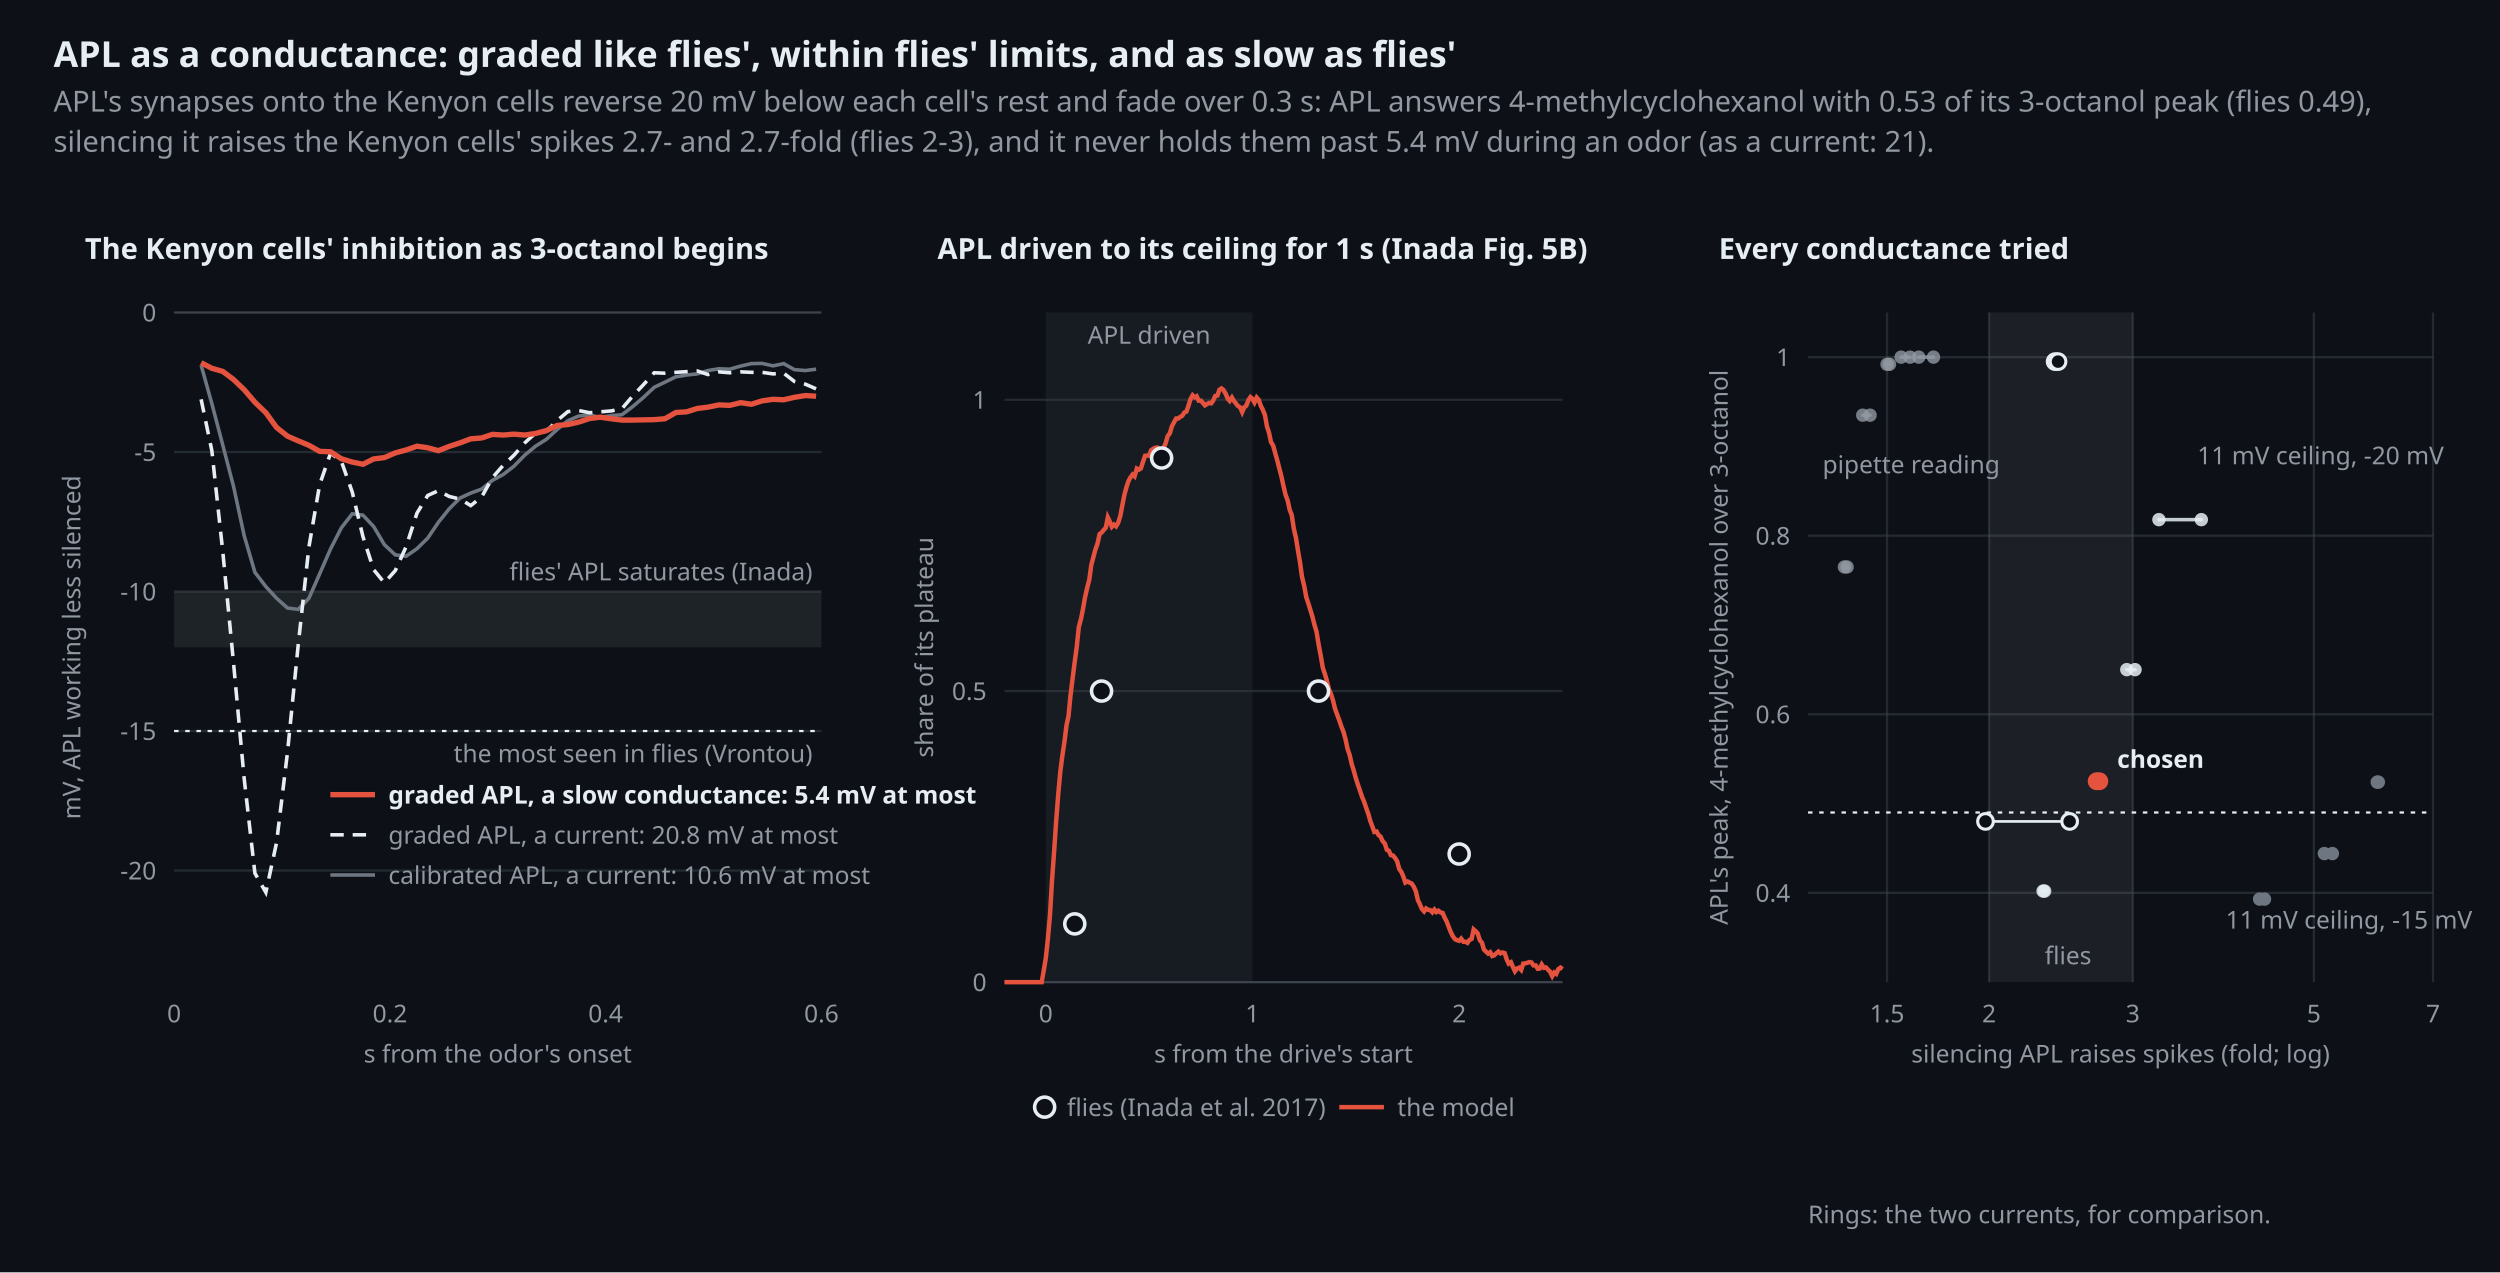
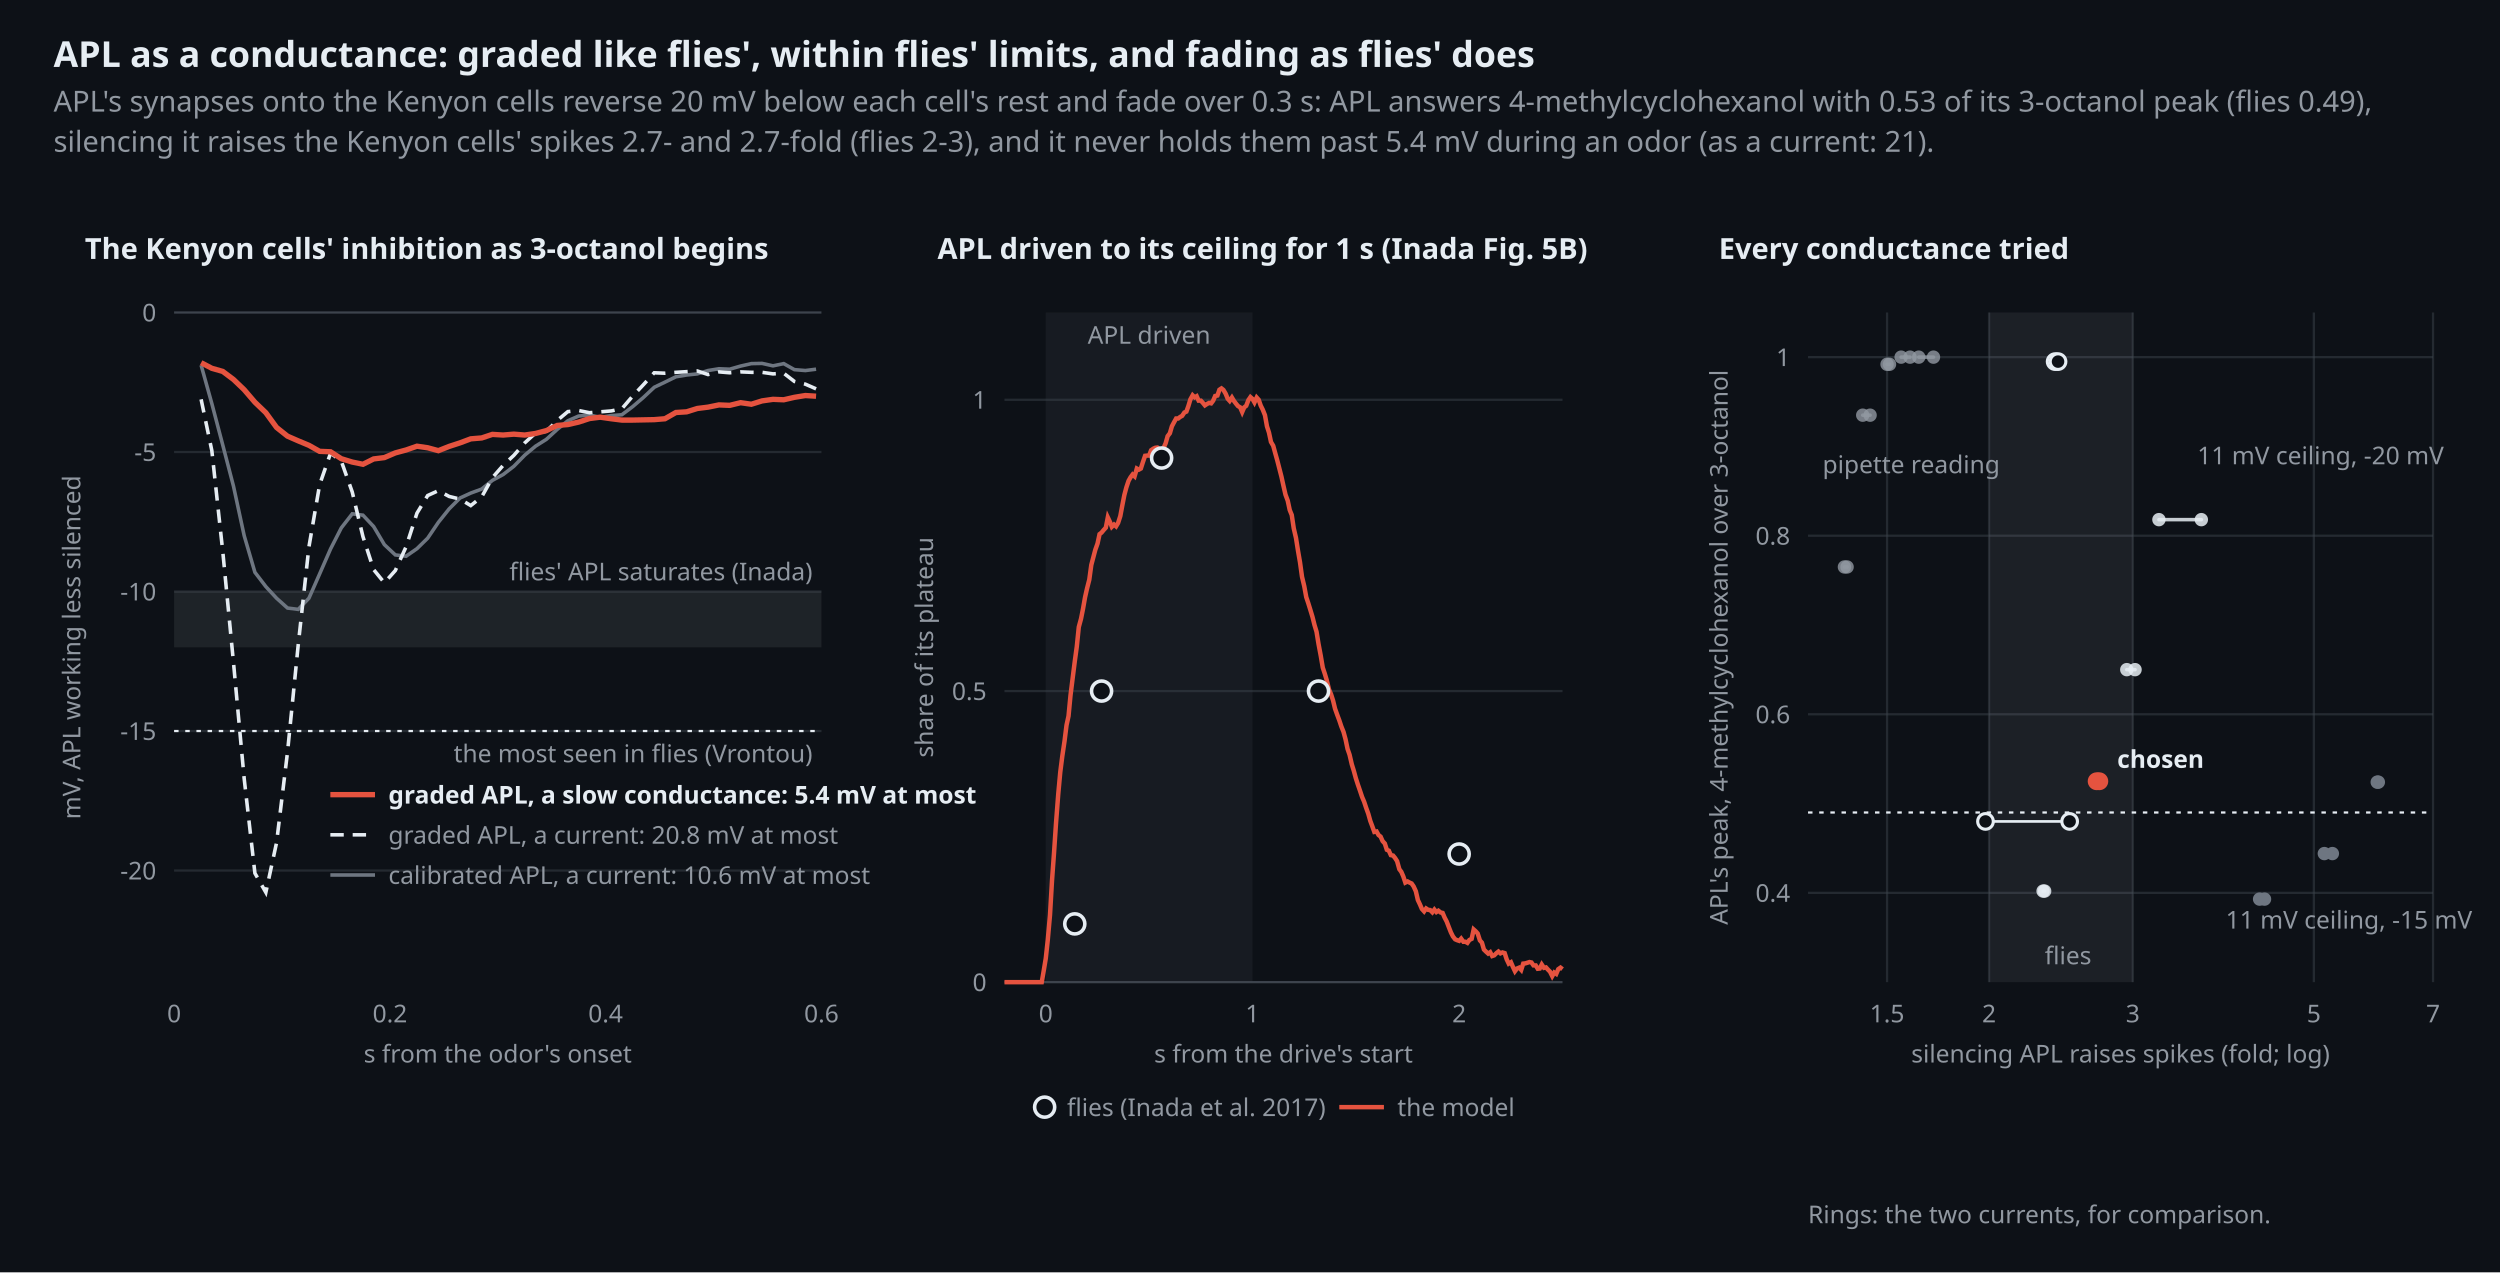
<svg xmlns="http://www.w3.org/2000/svg" width="1120" height="570" viewBox="0 0 1120 570" role="img" aria-labelledby="t">
  <style>
    text { font-family: -apple-system, BlinkMacSystemFont, 'Segoe UI', 'Noto Sans', Helvetica, Arial, sans-serif; }
    .lab { font-size: 16px; font-weight: 600; fill: #e6edf3; }
    .val { font-size: 13px; font-weight: 600; fill: #e6edf3; }
    .valred { font-size: 11px; font-weight: 600; fill: #e6edf3; }
    .note { font-size: 13px; fill: #9198a1; }
    .tick { font-size: 11px; fill: #9198a1; }
    </style>
  <rect width="1120" height="570" fill="#0d1117" />
-   <text x="24.0" y="30.0" class="lab" text-anchor="start">APL as a conductance: graded like flies', within flies' limits, and as slow as flies'</text>
+   <text x="24.0" y="30.0" class="lab" text-anchor="start">APL as a conductance: graded like flies', within flies' limits, and fading as flies' does</text>
  <text x="24.0" y="50.0" class="note" text-anchor="start">APL's synapses onto the Kenyon cells reverse 20 mV below each cell's rest and fade over 0.3 s: APL answers 4-methylcyclohexanol with 0.53 of its 3-octanol peak (flies 0.49),</text>
  <text x="24.0" y="68.0" class="note" text-anchor="start">silencing it raises the Kenyon cells' spikes 2.7- and 2.7-fold (flies 2-3), and it never holds them past 5.4 mV during an odor (as a current: 21).</text>
  <text x="38.0" y="116.0" class="val" text-anchor="start">The Kenyon cells' inhibition as 3-octanol begins</text>
  <line x1="78" y1="140.0" x2="368" y2="140.0" stroke="#3d444d" stroke-opacity="1" />
  <text x="70.0" y="144.0" class="tick" text-anchor="end">0</text>
  <line x1="78" y1="202.5" x2="368" y2="202.5" stroke="#3d444d" stroke-opacity="0.5" />
  <text x="70.0" y="206.5" class="tick" text-anchor="end">-5</text>
  <line x1="78" y1="265.0" x2="368" y2="265.0" stroke="#3d444d" stroke-opacity="0.5" />
  <text x="70.0" y="269.0" class="tick" text-anchor="end">-10</text>
  <line x1="78" y1="327.5" x2="368" y2="327.5" stroke="#3d444d" stroke-opacity="0.5" />
  <text x="70.0" y="331.5" class="tick" text-anchor="end">-15</text>
  <line x1="78" y1="390.0" x2="368" y2="390.0" stroke="#3d444d" stroke-opacity="0.5" />
  <text x="70.0" y="394.0" class="tick" text-anchor="end">-20</text>
  <text x="78.0" y="458.0" class="tick" text-anchor="middle">0</text>
  <text x="174.7" y="458.0" class="tick" text-anchor="middle">0.2</text>
  <text x="271.3" y="458.0" class="tick" text-anchor="middle">0.4</text>
  <text x="368.0" y="458.0" class="tick" text-anchor="middle">0.6</text>
  <text x="223.0" y="476.0" class="tick" text-anchor="middle">s from the odor's onset</text>
  <text transform="translate(36,290.0) rotate(-90)" class="tick" text-anchor="middle">mV, APL working less silenced</text>
  <rect x="78" y="265.0" width="290" height="25.0" fill="#e6edf3" fill-opacity="0.08" />
  <text x="364.0" y="260.0" class="tick" text-anchor="end">flies' APL saturates (Inada)</text>
  <line x1="78" y1="327.5" x2="368" y2="327.5" stroke="#e6edf3" stroke-dasharray="2 3" />
  <text x="364.0" y="341.5" class="tick" text-anchor="end">the most seen in flies (Vrontou)</text>
  <polyline points="90.1,163.6 94.9,180.8 99.8,199.4 104.6,217.8 109.4,240.0 114.2,256.4 119.1,262.8 123.9,268.0 128.8,272.4 133.6,273.0 138.4,268.0 143.2,257.1 148.1,245.9 152.9,236.5 157.8,230.2 162.6,230.8 167.4,235.9 172.2,244.0 177.1,248.6 181.9,249.2 186.8,245.8 191.6,241.1 196.4,234.0 201.2,228.0 206.1,223.1 210.9,220.9 215.8,219.1 220.6,215.2 225.4,212.6 230.2,208.9 235.1,203.9 239.9,199.9 244.8,196.8 249.6,192.4 254.4,188.5 259.2,186.4 264.1,185.9 268.9,187.0 273.8,186.2 278.6,185.8 283.4,182.2 288.2,178.1 293.1,173.5 297.9,171.2 302.8,168.8 307.6,168.0 312.4,167.5 317.2,166.0 322.1,165.2 326.9,165.4 331.8,164.0 336.6,162.9 341.4,162.8 346.3,163.9 351.1,162.9 355.9,165.6 360.8,166.0 365.6,165.4" fill="none" stroke="#6e7681" stroke-width="1.6" />
  <polyline points="90.1,178.9 94.9,201.9 99.8,247.1 104.6,296.8 109.4,348.9 114.2,391.2 119.1,399.8 123.9,377.5 128.8,337.0 133.6,288.9 138.4,245.0 143.2,217.1 148.1,203.0 152.9,206.6 157.8,220.4 162.6,240.4 167.4,255.2 172.2,261.1 177.1,255.6 181.9,245.0 186.8,229.9 191.6,222.0 196.4,219.8 201.2,222.4 206.1,223.6 210.9,226.5 215.8,222.6 220.6,214.0 225.4,208.5 230.2,204.0 235.1,198.4 239.9,194.0 244.8,193.2 249.6,188.4 254.4,184.4 259.2,183.9 264.1,184.9 268.9,184.5 273.8,184.1 278.6,183.1 283.4,177.5 288.2,172.4 293.1,167.0 297.9,167.2 302.8,166.8 307.6,166.5 312.4,166.2 317.2,167.8 322.1,166.6 326.9,167.0 331.8,166.6 336.6,166.8 341.4,166.8 346.3,167.5 351.1,167.2 355.9,170.9 360.8,172.1 365.6,174.2" fill="none" stroke="#e6edf3" stroke-width="1.6" stroke-dasharray="6 4" />
  <polyline points="90.1,162.5 94.9,165.0 99.8,166.4 104.6,170.0 109.4,174.6 114.2,180.2 119.1,184.9 123.9,191.5 128.8,195.4 133.6,197.5 138.4,199.5 143.2,202.2 148.1,202.4 152.9,205.5 157.8,207.0 162.6,208.0 167.4,205.6 172.2,205.0 177.1,202.9 181.9,201.6 186.8,199.9 191.6,200.6 196.4,201.9 201.2,200.0 206.1,198.4 210.9,196.6 215.8,196.2 220.6,194.6 225.4,194.9 230.2,194.5 235.1,194.9 239.9,194.2 244.8,192.9 249.6,190.6 254.4,190.2 259.2,189.1 264.1,187.5 268.9,186.9 273.8,187.6 278.6,188.2 283.4,188.2 288.2,188.1 293.1,188.0 297.9,187.6 302.8,184.8 307.6,184.5 312.4,183.0 317.2,182.4 322.1,181.4 326.9,181.6 331.8,180.4 336.6,181.1 341.4,179.6 346.3,178.9 351.1,179.1 355.9,178.0 360.8,177.2 365.6,177.5" fill="none" stroke="#e5533f" stroke-width="2.4" />
  <line x1="148.0" y1="356.0" x2="168.0" y2="356.0" stroke="#e5533f" stroke-width="2.4" />
  <text x="174.0" y="360.0" class="valred" text-anchor="start">graded APL, a slow conductance: 5.4 mV at most</text>
  <line x1="148.0" y1="374.0" x2="168.0" y2="374.0" stroke="#e6edf3" stroke-width="1.6" stroke-dasharray="6 4" />
  <text x="174.0" y="378.0" class="tick" text-anchor="start">graded APL, a current: 20.8 mV at most</text>
  <line x1="148.0" y1="392.0" x2="168.0" y2="392.0" stroke="#6e7681" stroke-width="1.6" />
  <text x="174.0" y="396.0" class="tick" text-anchor="start">calibrated APL, a current: 10.6 mV at most</text>
  <text x="420.0" y="116.0" class="val" text-anchor="start">APL driven to its ceiling for 1 s (Inada Fig. 5B)</text>
  <rect x="468.5" y="140" width="92.6" height="300" fill="#e6edf3" fill-opacity="0.05" />
  <text x="514.8" y="154.0" class="tick" text-anchor="middle">APL driven</text>
  <line x1="450" y1="440.0" x2="700" y2="440.0" stroke="#3d444d" stroke-opacity="1" />
  <text x="442.0" y="444.0" class="tick" text-anchor="end">0</text>
  <line x1="450" y1="309.6" x2="700" y2="309.6" stroke="#3d444d" stroke-opacity="0.5" />
  <text x="442.0" y="313.6" class="tick" text-anchor="end">0.5</text>
  <line x1="450" y1="179.1" x2="700" y2="179.1" stroke="#3d444d" stroke-opacity="0.5" />
  <text x="442.0" y="183.1" class="tick" text-anchor="end">1</text>
  <text x="468.5" y="458.0" class="tick" text-anchor="middle">0</text>
  <text x="561.1" y="458.0" class="tick" text-anchor="middle">1</text>
  <text x="653.7" y="458.0" class="tick" text-anchor="middle">2</text>
  <text x="575.0" y="476.0" class="tick" text-anchor="middle">s from the drive's start</text>
  <text transform="translate(418,290.0) rotate(-90)" class="tick" text-anchor="middle">share of its plateau</text>
  <polyline points="450.0,440.0 450.9,440.0 451.9,440.0 452.8,440.0 453.7,440.0 454.6,440.0 455.6,440.0 456.5,440.0 457.4,440.0 458.3,440.0 459.3,440.0 460.2,440.0 461.1,440.0 462.0,440.0 463.0,440.0 463.9,440.0 464.8,440.0 465.7,440.0 466.7,440.0 467.6,434.8 468.5,429.4 469.4,421.1 470.4,409.9 471.3,394.5 472.2,382.1 473.1,368.7 474.1,355.7 475.0,345.9 475.9,338.8 476.9,332.1 477.8,324.9 478.7,320.8 479.6,311.4 480.6,303.4 481.5,296.3 482.4,289.7 483.3,280.9 484.3,277.2 485.2,272.7 486.1,267.6 487.0,263.6 488.0,259.7 488.9,253.1 489.8,249.7 490.7,246.3 491.7,243.5 492.6,239.3 493.5,238.6 494.4,237.5 495.4,236.4 496.3,231.8 497.2,233.7 498.1,236.0 499.1,235.0 500.0,235.8 500.9,234.3 501.9,231.2 502.8,226.4 503.7,221.8 504.6,218.4 505.6,215.4 506.5,213.8 507.4,212.6 508.3,213.4 509.3,209.9 510.2,210.4 511.1,209.9 512.0,207.1 513.0,204.2 513.9,204.1 514.8,204.1 515.7,201.7 516.7,201.0 517.6,200.6 518.5,200.5 519.4,201.3 520.4,201.4 521.3,200.6 522.2,198.6 523.1,195.4 524.1,194.1 525.0,191.0 525.9,189.3 526.9,187.5 527.8,187.5 528.7,186.8 529.6,186.3 530.6,184.8 531.5,184.4 532.4,181.9 533.3,178.9 534.3,177.1 535.2,178.0 536.1,177.5 537.0,179.5 538.0,179.5 538.9,180.5 539.8,181.6 540.7,181.0 541.7,180.5 542.6,180.7 543.5,179.5 544.4,177.4 545.4,177.2 546.3,174.6 547.2,174.0 548.1,174.7 549.1,176.4 550.0,178.6 550.9,179.6 551.9,178.1 552.8,179.6 553.7,180.8 554.6,181.9 555.6,182.5 556.5,184.6 557.4,182.5 558.3,181.8 559.3,179.2 560.2,177.9 561.1,178.7 562.0,180.3 563.0,178.1 563.9,179.1 564.8,181.7 565.7,183.5 566.7,186.0 567.6,191.0 568.5,193.8 569.4,198.0 570.4,199.7 571.3,203.0 572.2,206.2 573.1,209.7 574.1,213.6 575.0,217.7 575.9,221.6 576.9,224.3 577.8,228.5 578.7,230.7 579.6,236.7 580.6,241.0 581.5,246.7 582.4,251.9 583.3,258.4 584.3,262.6 585.2,267.5 586.1,270.2 587.0,273.1 588.0,276.4 588.9,280.0 589.8,283.0 590.7,288.5 591.7,293.8 592.6,299.1 593.5,301.8 594.4,304.8 595.4,308.9 596.3,311.0 597.2,313.8 598.1,317.5 599.1,320.3 600.0,322.7 600.9,325.4 601.9,327.9 602.8,331.2 603.7,335.5 604.6,338.1 605.6,342.4 606.5,345.3 607.4,348.6 608.3,351.4 609.3,354.3 610.2,357.0 611.1,359.1 612.0,361.8 613.0,364.6 613.9,367.8 614.8,370.2 615.7,372.7 616.7,372.5 617.6,374.1 618.5,374.8 619.4,376.8 620.4,377.9 621.3,380.7 622.2,381.1 623.1,383.1 624.1,383.3 625.0,384.4 625.9,385.8 626.9,389.4 627.8,390.6 628.7,392.7 629.6,395.4 630.6,394.9 631.5,395.4 632.4,395.8 633.3,397.1 634.3,399.3 635.2,403.2 636.1,405.1 637.0,407.2 638.0,408.3 638.9,407.0 639.8,407.6 640.7,407.7 641.7,408.7 642.6,407.5 643.5,408.6 644.4,408.0 645.4,408.8 646.3,409.0 647.2,411.1 648.1,412.8 649.1,415.4 650.0,417.7 650.9,419.5 651.9,420.8 652.8,421.2 653.7,421.5 654.6,420.5 655.6,421.9 656.5,421.9 657.4,422.4 658.3,421.1 659.3,420.6 660.2,416.4 661.1,417.2 662.0,418.2 663.0,421.3 663.9,422.3 664.8,425.4 665.7,426.3 666.7,427.2 667.6,426.6 668.5,428.3 669.4,428.0 670.4,427.0 671.3,426.3 672.2,427.1 673.1,426.7 674.1,427.0 675.0,429.8 675.9,431.7 676.9,431.1 677.8,433.2 678.7,435.1 679.6,433.9 680.6,433.5 681.5,434.5 682.4,431.7 683.3,431.6 684.3,431.3 685.2,431.0 686.1,431.2 687.0,432.5 688.0,432.5 688.9,434.0 689.8,433.9 690.7,432.1 691.7,433.6 692.6,433.4 693.5,434.4 694.4,435.3 695.4,437.3 696.3,435.7 697.2,436.3 698.1,434.2 699.1,433.5 700.0,434.2" fill="none" stroke="#e5533f" stroke-width="2" />
  <circle cx="481.5" cy="413.9" r="4.5" fill="#0d1117" stroke="#e6edf3" stroke-width="1.6" />
  <circle cx="493.5" cy="309.6" r="4.5" fill="#0d1117" stroke="#e6edf3" stroke-width="1.6" />
  <circle cx="520.4" cy="205.2" r="4.5" fill="#0d1117" stroke="#e6edf3" stroke-width="1.6" />
  <circle cx="590.7" cy="309.6" r="4.5" fill="#0d1117" stroke="#e6edf3" stroke-width="1.6" />
  <circle cx="653.7" cy="382.6" r="4.5" fill="#0d1117" stroke="#e6edf3" stroke-width="1.6" />
  <circle cx="468" cy="496" r="4.5" fill="#0d1117" stroke="#e6edf3" stroke-width="1.6" />
  <text x="478.0" y="500.0" class="tick" text-anchor="start">flies (Inada et al. 2017)</text>
  <line x1="600" y1="496" x2="620" y2="496" stroke="#e5533f" stroke-width="2" />
  <text x="626.0" y="500.0" class="tick" text-anchor="start">the model</text>
  <text x="770.0" y="116.0" class="val" text-anchor="start">Every conductance tried</text>
  <line x1="845.4" y1="140" x2="845.4" y2="440" stroke="#3d444d" stroke-opacity="0.5" />
  <text x="845.4" y="458.0" class="tick" text-anchor="middle">1.5</text>
  <line x1="891.1" y1="140" x2="891.1" y2="440" stroke="#3d444d" stroke-opacity="0.5" />
  <text x="891.1" y="458.0" class="tick" text-anchor="middle">2</text>
  <line x1="955.5" y1="140" x2="955.5" y2="440" stroke="#3d444d" stroke-opacity="0.5" />
  <text x="955.5" y="458.0" class="tick" text-anchor="middle">3</text>
  <line x1="1036.6" y1="140" x2="1036.6" y2="440" stroke="#3d444d" stroke-opacity="0.5" />
  <text x="1036.6" y="458.0" class="tick" text-anchor="middle">5</text>
  <line x1="1090.0" y1="140" x2="1090.0" y2="440" stroke="#3d444d" stroke-opacity="0.5" />
  <text x="1090.0" y="458.0" class="tick" text-anchor="middle">7</text>
  <line x1="810" y1="400.0" x2="1090" y2="400.0" stroke="#3d444d" stroke-opacity="0.5" />
  <text x="802.0" y="404.0" class="tick" text-anchor="end">0.4</text>
  <line x1="810" y1="320.0" x2="1090" y2="320.0" stroke="#3d444d" stroke-opacity="0.5" />
  <text x="802.0" y="324.0" class="tick" text-anchor="end">0.6</text>
  <line x1="810" y1="240.0" x2="1090" y2="240.0" stroke="#3d444d" stroke-opacity="0.5" />
  <text x="802.0" y="244.0" class="tick" text-anchor="end">0.8</text>
  <line x1="810" y1="160.0" x2="1090" y2="160.0" stroke="#3d444d" stroke-opacity="0.5" />
  <text x="802.0" y="164.0" class="tick" text-anchor="end">1</text>
  <text x="950.0" y="476.0" class="tick" text-anchor="middle">silencing APL raises spikes (fold; log)</text>
  <text transform="translate(774,290.0) rotate(-90)" class="tick" text-anchor="middle">APL's peak, 4-methylcyclohexanol over 3-octanol</text>
  <rect x="891.1" y="140" width="64.4" height="300" fill="#e6edf3" fill-opacity="0.07" />
  <text x="926.5" y="432.0" class="tick" text-anchor="middle">flies</text>
  <line x1="810" y1="364.0" x2="1090" y2="364.0" stroke="#e6edf3" stroke-dasharray="2 3" />
  <line x1="915.3" y1="399.2" x2="916.0" y2="399.2" stroke="#e6edf3" stroke-width="1.6" stroke-opacity="0.85" stroke-linecap="round" />
  <circle cx="915.3" cy="399.2" r="3" fill="#e6edf3" fill-opacity="0.85" />
  <circle cx="916.0" cy="399.2" r="3" fill="#e6edf3" fill-opacity="0.85" />
  <line x1="939.3" y1="350.0" x2="940.5" y2="350.0" stroke="#e5533f" stroke-width="3.0" stroke-opacity="1.0" stroke-linecap="round" />
  <circle cx="939.3" cy="350.0" r="4" fill="#e5533f" fill-opacity="1.0" />
  <circle cx="940.5" cy="350.0" r="4" fill="#e5533f" fill-opacity="1.0" />
  <line x1="952.8" y1="300.0" x2="956.5" y2="300.0" stroke="#e6edf3" stroke-width="1.6" stroke-opacity="0.85" stroke-linecap="round" />
  <circle cx="952.8" cy="300.0" r="3" fill="#e6edf3" fill-opacity="0.85" />
  <circle cx="956.5" cy="300.0" r="3" fill="#e6edf3" fill-opacity="0.85" />
  <line x1="967.2" y1="232.8" x2="986.2" y2="232.8" stroke="#e6edf3" stroke-width="1.6" stroke-opacity="0.85" stroke-linecap="round" />
  <circle cx="967.2" cy="232.8" r="3" fill="#e6edf3" fill-opacity="0.85" />
  <circle cx="986.2" cy="232.8" r="3" fill="#e6edf3" fill-opacity="0.85" />
  <text x="984.4" y="208.0" class="tick" text-anchor="start">11 mV ceiling, -20 mV</text>
  <line x1="1012.3" y1="402.8" x2="1014.5" y2="402.8" stroke="#6e7681" stroke-width="1.6" stroke-opacity="1.0" stroke-linecap="round" />
  <circle cx="1012.3" cy="402.8" r="3" fill="#6e7681" fill-opacity="1.0" />
  <circle cx="1014.5" cy="402.8" r="3" fill="#6e7681" fill-opacity="1.0" />
  <line x1="1041.3" y1="382.4" x2="1044.9" y2="382.4" stroke="#6e7681" stroke-width="1.6" stroke-opacity="1.0" stroke-linecap="round" />
  <circle cx="1041.3" cy="382.4" r="3" fill="#6e7681" fill-opacity="1.0" />
  <circle cx="1044.9" cy="382.4" r="3" fill="#6e7681" fill-opacity="1.0" />
  <line x1="1065.0" y1="350.4" x2="1065.5" y2="350.4" stroke="#6e7681" stroke-width="1.6" stroke-opacity="1.0" stroke-linecap="round" />
  <circle cx="1065.0" cy="350.4" r="3" fill="#6e7681" fill-opacity="1.0" />
  <circle cx="1065.5" cy="350.4" r="3" fill="#6e7681" fill-opacity="1.0" />
  <text x="997.1" y="416.0" class="tick" text-anchor="start">11 mV ceiling, -15 mV</text>
  <line x1="826.3" y1="254.0" x2="827.5" y2="254.0" stroke="#9198a1" stroke-width="1.6" stroke-opacity="0.8" stroke-linecap="round" />
  <circle cx="826.3" cy="254.0" r="3" fill="#9198a1" fill-opacity="0.8" />
  <circle cx="827.5" cy="254.0" r="3" fill="#9198a1" fill-opacity="0.8" />
  <line x1="834.5" y1="186.0" x2="837.8" y2="186.0" stroke="#9198a1" stroke-width="1.6" stroke-opacity="0.8" stroke-linecap="round" />
  <circle cx="834.5" cy="186.0" r="3" fill="#9198a1" fill-opacity="0.8" />
  <circle cx="837.8" cy="186.0" r="3" fill="#9198a1" fill-opacity="0.8" />
  <line x1="845.4" y1="163.2" x2="846.5" y2="163.2" stroke="#9198a1" stroke-width="1.6" stroke-opacity="0.8" stroke-linecap="round" />
  <circle cx="845.4" cy="163.2" r="3" fill="#9198a1" fill-opacity="0.8" />
  <circle cx="846.5" cy="163.2" r="3" fill="#9198a1" fill-opacity="0.8" />
  <line x1="851.7" y1="160.0" x2="855.7" y2="160.0" stroke="#9198a1" stroke-width="1.6" stroke-opacity="0.8" stroke-linecap="round" />
  <circle cx="851.7" cy="160.0" r="3" fill="#9198a1" fill-opacity="0.8" />
  <circle cx="855.7" cy="160.0" r="3" fill="#9198a1" fill-opacity="0.8" />
  <line x1="859.6" y1="160.0" x2="866.2" y2="160.0" stroke="#9198a1" stroke-width="1.6" stroke-opacity="0.8" stroke-linecap="round" />
  <circle cx="859.6" cy="160.0" r="3" fill="#9198a1" fill-opacity="0.8" />
  <circle cx="866.2" cy="160.0" r="3" fill="#9198a1" fill-opacity="0.8" />
  <text x="816.5" y="212.0" class="tick" text-anchor="start">pipette reading</text>
  <line x1="889.5" y1="368.0" x2="927.2" y2="368.0" stroke="#e6edf3" stroke-width="1.2" />
  <circle cx="889.5" cy="368.0" r="3.5" fill="#0d1117" stroke="#e6edf3" stroke-width="1.4" />
  <circle cx="927.2" cy="368.0" r="3.5" fill="#0d1117" stroke="#e6edf3" stroke-width="1.4" />
  <line x1="920.7" y1="162.0" x2="922.0" y2="162.0" stroke="#e6edf3" stroke-width="1.2" />
  <circle cx="920.7" cy="162.0" r="3.5" fill="#0d1117" stroke="#e6edf3" stroke-width="1.4" />
  <circle cx="922.0" cy="162.0" r="3.5" fill="#0d1117" stroke="#e6edf3" stroke-width="1.4" />
  <text x="948.5" y="344.0" class="valred" text-anchor="start">chosen</text>
  <text x="810.0" y="548.0" class="tick" text-anchor="start">Rings: the two currents, for comparison.</text>
</svg>
